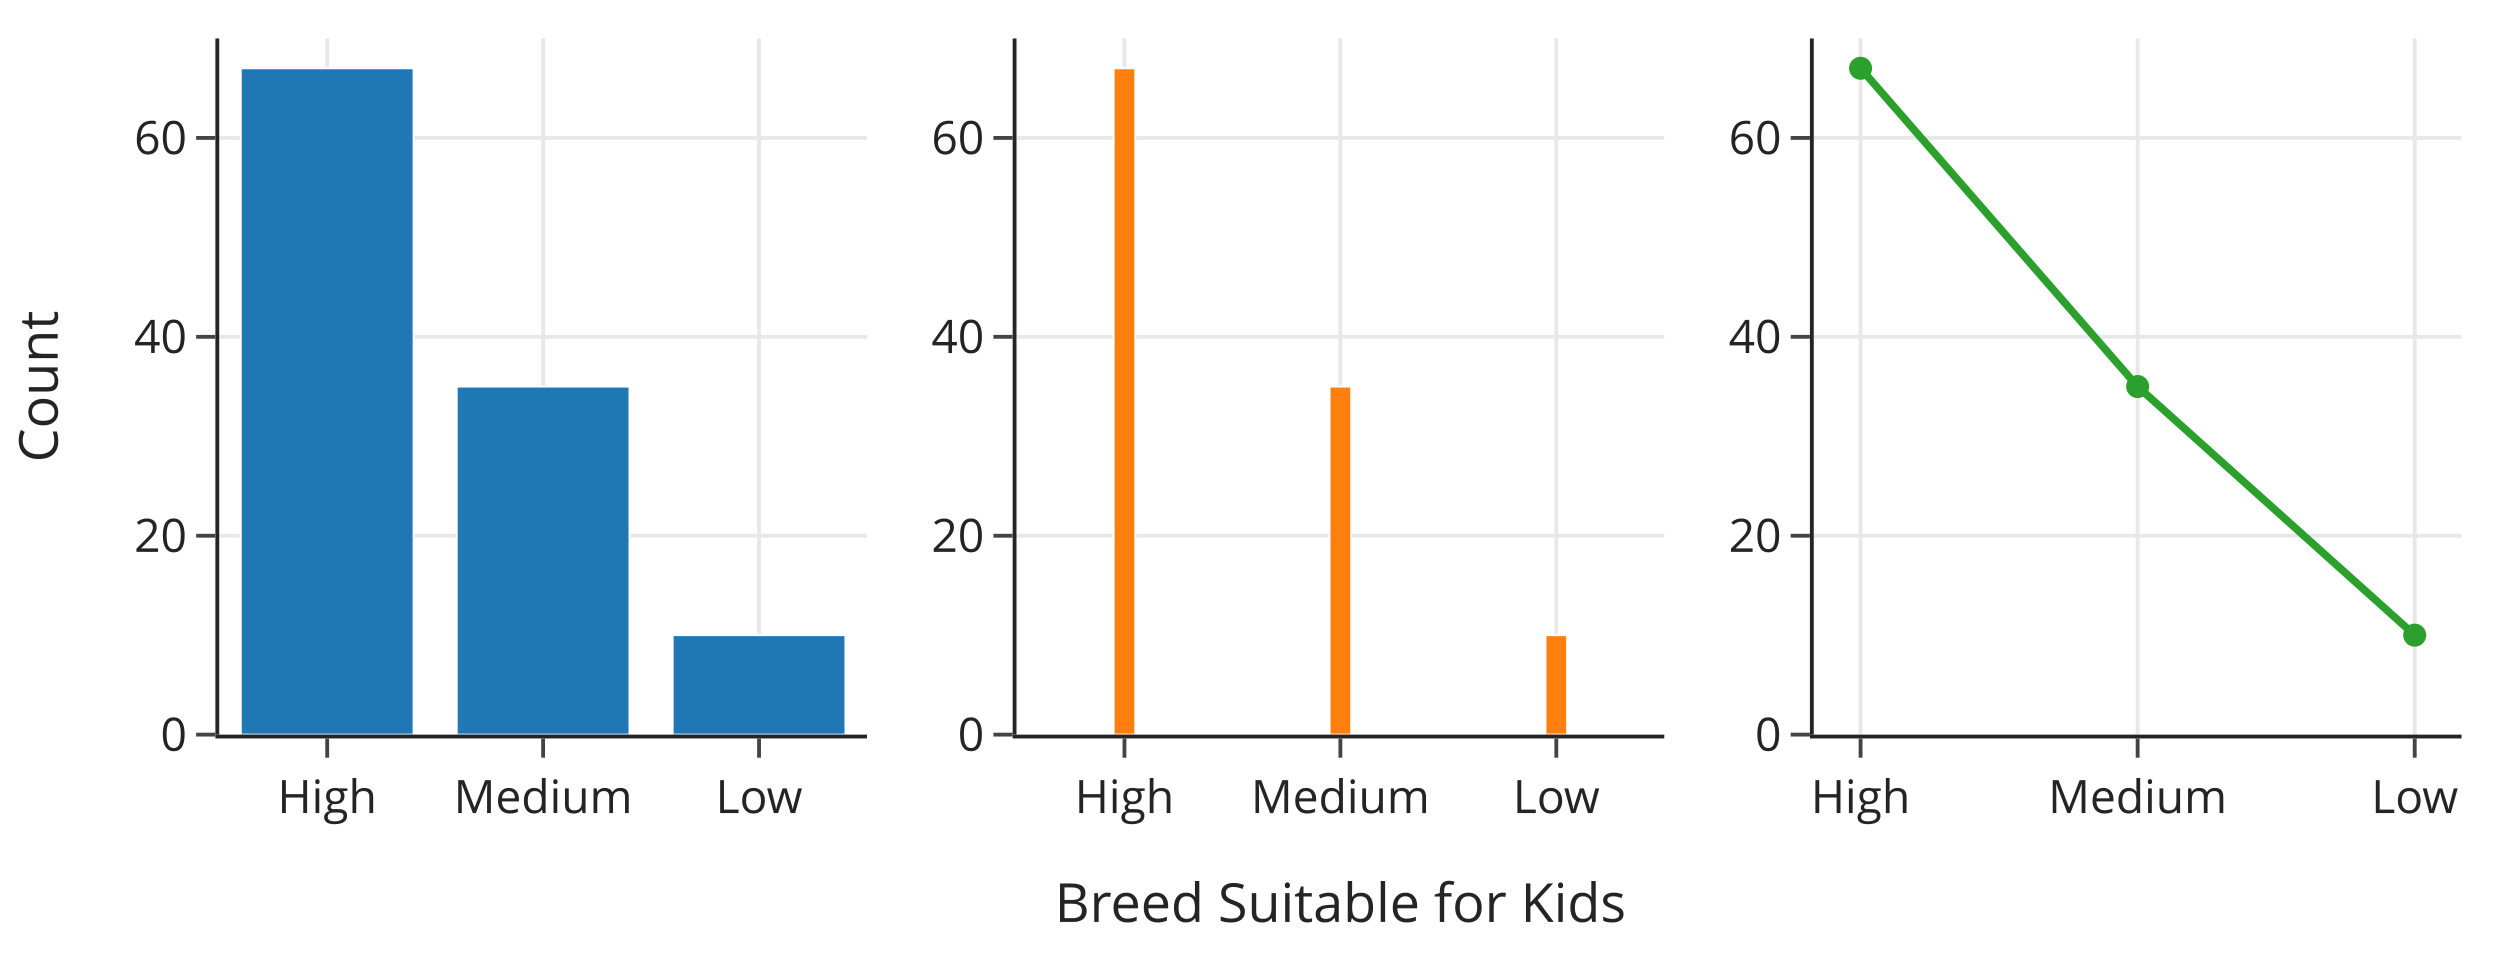
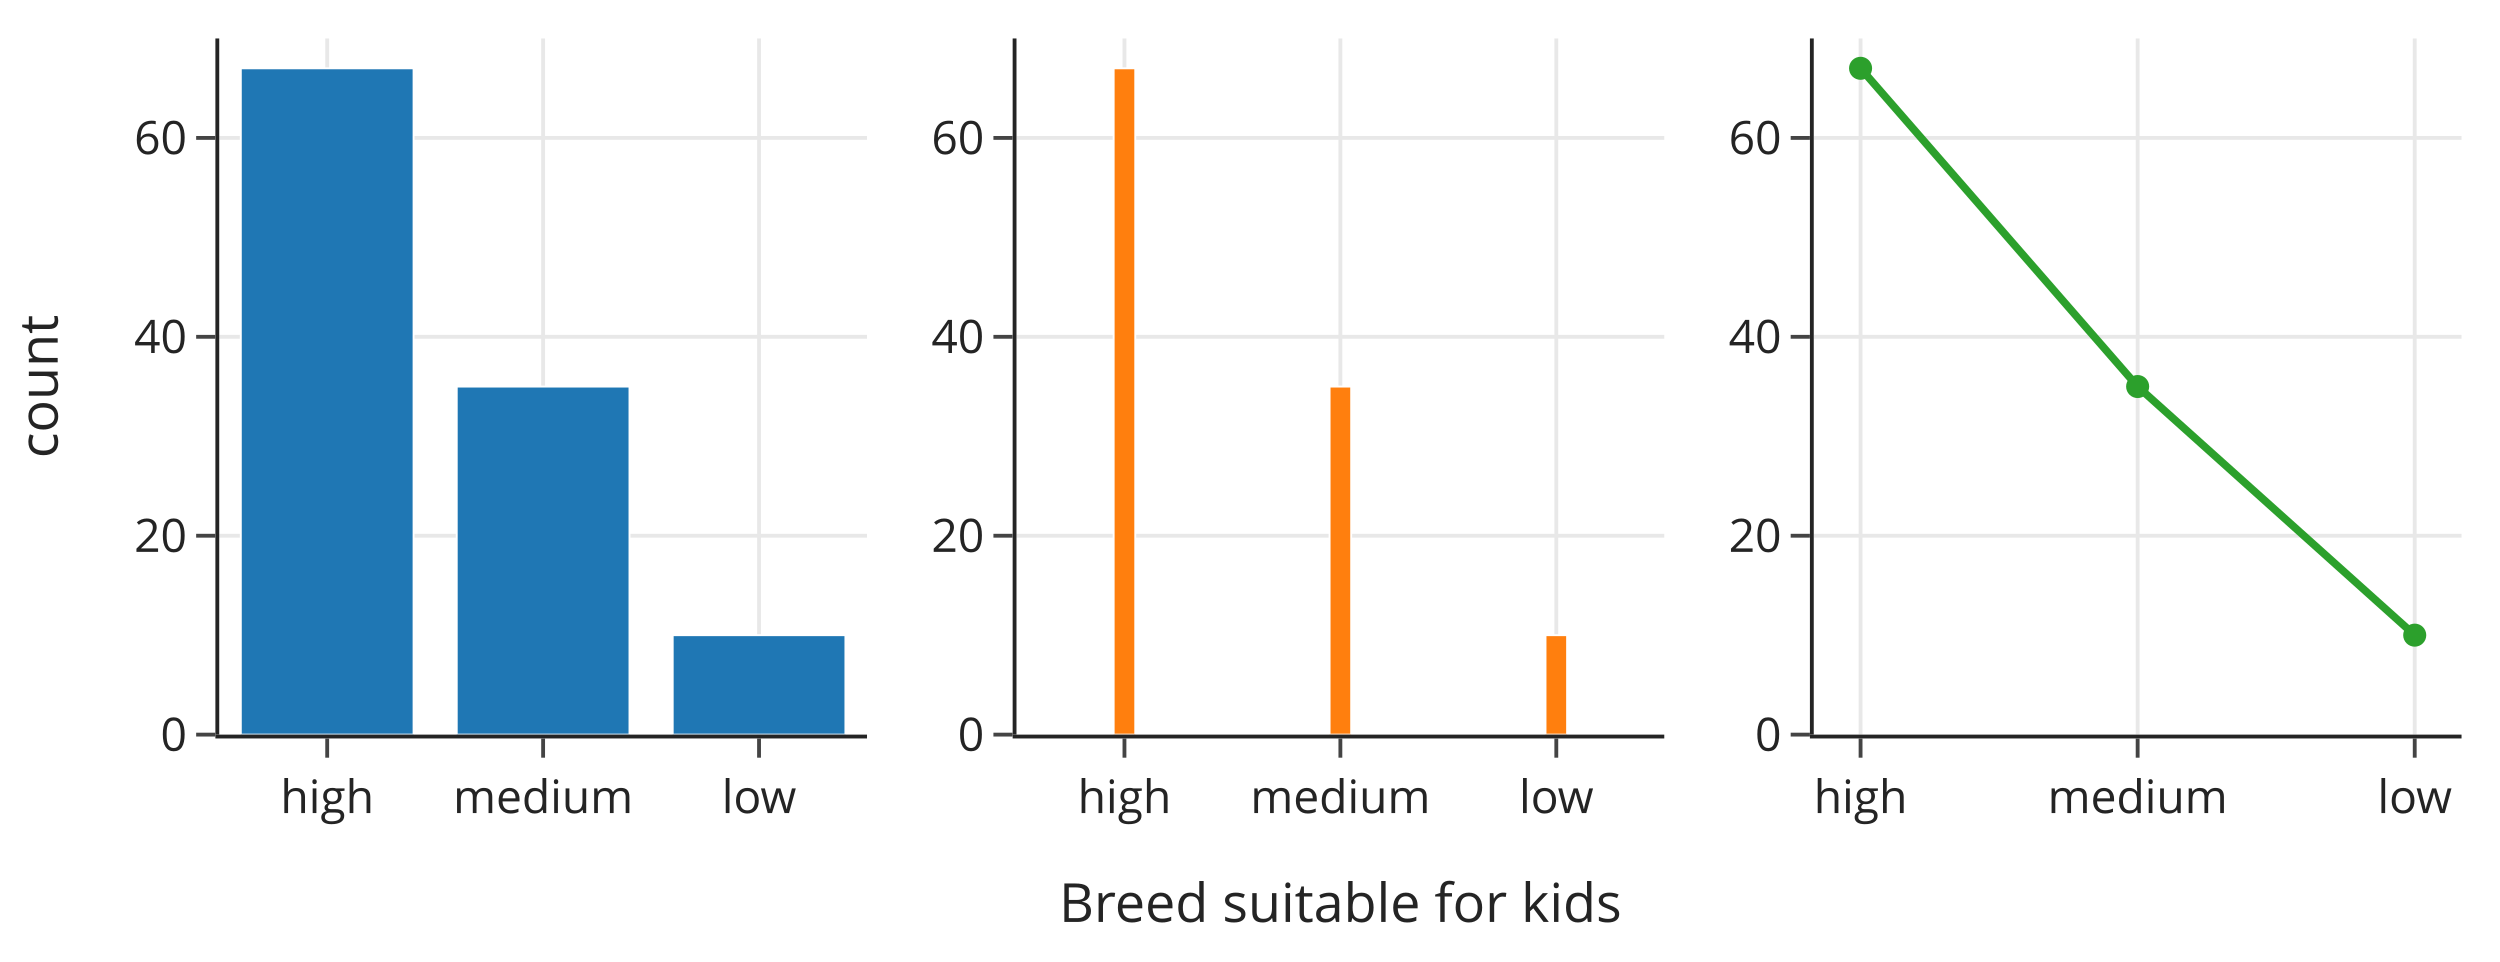
<svg xmlns="http://www.w3.org/2000/svg" class="main-svg" width="650" height="250" style="" viewBox="0 0 650 250">
  <rect x="0" y="0" width="650" height="250" style="fill: rgb(255, 255, 255); fill-opacity: 1;" />
-   <defs id="defs-983d39">
+   <defs id="defs-85b5b6">
    <g class="clips">
-       <clipPath id="clip983d39xyplot" class="plotclip">
+       <clipPath id="clip85b5b6xyplot" class="plotclip">
        <rect width="168.422" height="181" />
      </clipPath>
-       <clipPath id="clip983d39x2y2plot" class="plotclip">
+       <clipPath id="clip85b5b6x2y2plot" class="plotclip">
        <rect width="168.422" height="181" />
      </clipPath>
-       <clipPath id="clip983d39x3y3plot" class="plotclip">
+       <clipPath id="clip85b5b6x3y3plot" class="plotclip">
        <rect width="168.422" height="181" />
      </clipPath>
-       <clipPath class="axesclip" id="clip983d39x">
+       <clipPath class="axesclip" id="clip85b5b6x">
        <rect x="57" y="0" width="168.422" height="250" />
      </clipPath>
-       <clipPath class="axesclip" id="clip983d39y">
+       <clipPath class="axesclip" id="clip85b5b6y">
        <rect x="0" y="10" width="650" height="181" />
      </clipPath>
-       <clipPath class="axesclip" id="clip983d39xy">
+       <clipPath class="axesclip" id="clip85b5b6xy">
        <rect x="57" y="10" width="168.422" height="181" />
      </clipPath>
-       <clipPath class="axesclip" id="clip983d39y2">
+       <clipPath class="axesclip" id="clip85b5b6y2">
        <rect x="0" y="10" width="650" height="181" />
      </clipPath>
-       <clipPath class="axesclip" id="clip983d39xy2">
+       <clipPath class="axesclip" id="clip85b5b6xy2">
        <rect x="57" y="10" width="168.422" height="181" />
      </clipPath>
-       <clipPath class="axesclip" id="clip983d39y3">
+       <clipPath class="axesclip" id="clip85b5b6y3">
        <rect x="0" y="10" width="650" height="181" />
      </clipPath>
-       <clipPath class="axesclip" id="clip983d39xy3">
+       <clipPath class="axesclip" id="clip85b5b6xy3">
        <rect x="57" y="10" width="168.422" height="181" />
      </clipPath>
-       <clipPath class="axesclip" id="clip983d39x2">
+       <clipPath class="axesclip" id="clip85b5b6x2">
        <rect x="264.289" y="0" width="168.422" height="250" />
      </clipPath>
-       <clipPath class="axesclip" id="clip983d39x2y">
+       <clipPath class="axesclip" id="clip85b5b6x2y">
        <rect x="264.289" y="10" width="168.422" height="181" />
      </clipPath>
-       <clipPath class="axesclip" id="clip983d39x2y2">
+       <clipPath class="axesclip" id="clip85b5b6x2y2">
        <rect x="264.289" y="10" width="168.422" height="181" />
      </clipPath>
-       <clipPath class="axesclip" id="clip983d39x2y3">
+       <clipPath class="axesclip" id="clip85b5b6x2y3">
        <rect x="264.289" y="10" width="168.422" height="181" />
      </clipPath>
-       <clipPath class="axesclip" id="clip983d39x3">
+       <clipPath class="axesclip" id="clip85b5b6x3">
        <rect x="471.578" y="0" width="168.422" height="250" />
      </clipPath>
-       <clipPath class="axesclip" id="clip983d39x3y">
+       <clipPath class="axesclip" id="clip85b5b6x3y">
        <rect x="471.578" y="10" width="168.422" height="181" />
      </clipPath>
-       <clipPath class="axesclip" id="clip983d39x3y2">
+       <clipPath class="axesclip" id="clip85b5b6x3y2">
        <rect x="471.578" y="10" width="168.422" height="181" />
      </clipPath>
-       <clipPath class="axesclip" id="clip983d39x3y3">
+       <clipPath class="axesclip" id="clip85b5b6x3y3">
        <rect x="471.578" y="10" width="168.422" height="181" />
      </clipPath>
    </g>
    <g class="gradients" />
    <g class="patterns" />
  </defs>
  <g class="bglayer" />
  <g class="layer-below">
    <g class="imagelayer" />
    <g class="shapelayer" />
  </g>
  <g class="cartesianlayer">
    <g class="subplot xy">
      <g class="layer-subplot">
        <g class="shapelayer" />
        <g class="imagelayer" />
      </g>
      <g class="gridlayer">
        <g class="x">
          <path class="xgrid crisp" transform="translate(85.07,0)" d="M0,10v181" style="stroke: rgb(232, 232, 232); stroke-opacity: 1; stroke-width: 1px;" />
          <path class="xgrid crisp" transform="translate(141.21,0)" d="M0,10v181" style="stroke: rgb(232, 232, 232); stroke-opacity: 1; stroke-width: 1px;" />
          <path class="xgrid crisp" transform="translate(197.35,0)" d="M0,10v181" style="stroke: rgb(232, 232, 232); stroke-opacity: 1; stroke-width: 1px;" />
        </g>
        <g class="y">
          <path class="ygrid crisp" transform="translate(0,139.29)" d="M57,0h168.422" style="stroke: rgb(232, 232, 232); stroke-opacity: 1; stroke-width: 1px;" />
          <path class="ygrid crisp" transform="translate(0,87.57)" d="M57,0h168.422" style="stroke: rgb(232, 232, 232); stroke-opacity: 1; stroke-width: 1px;" />
          <path class="ygrid crisp" transform="translate(0,35.86)" d="M57,0h168.422" style="stroke: rgb(232, 232, 232); stroke-opacity: 1; stroke-width: 1px;" />
        </g>
      </g>
      <g class="zerolinelayer" />
      <path class="xlines-below" />
      <path class="ylines-below" />
      <g class="overlines-below" />
      <g class="xaxislayer-below" />
      <g class="yaxislayer-below" />
      <g class="overaxes-below" />
-       <g class="plot" transform="translate(57,10)" clip-path="url(#clip983d39xyplot)">
+       <g class="plot" transform="translate(57,10)" clip-path="url(#clip85b5b6xyplot)">
        <g class="barlayer mlayer">
          <g class="trace bars" style="opacity: 1;">
            <g class="points">
              <g class="point">
                <path d="M5.61,181V7.76H50.53V181Z" style="vector-effect: non-scaling-stroke; opacity: 1; stroke-width: 0.5px; fill: rgb(31, 119, 180); fill-opacity: 1; stroke: rgb(255, 255, 255); stroke-opacity: 1;" />
              </g>
              <g class="point">
                <path d="M61.75,181V90.5H106.67V181Z" style="vector-effect: non-scaling-stroke; opacity: 1; stroke-width: 0.5px; fill: rgb(31, 119, 180); fill-opacity: 1; stroke: rgb(255, 255, 255); stroke-opacity: 1;" />
              </g>
              <g class="point">
                <path d="M117.9,181V155.14H162.81V181Z" style="vector-effect: non-scaling-stroke; opacity: 1; stroke-width: 0.5px; fill: rgb(31, 119, 180); fill-opacity: 1; stroke: rgb(255, 255, 255); stroke-opacity: 1;" />
              </g>
            </g>
          </g>
        </g>
      </g>
      <g class="overplot" />
      <path class="xlines-above crisp" d="M56,191.5H225.422" style="fill: none; stroke-width: 1px; stroke: rgb(36, 36, 36); stroke-opacity: 1;" />
      <path class="ylines-above crisp" d="M56.5,10V191" style="fill: none; stroke-width: 1px; stroke: rgb(36, 36, 36); stroke-opacity: 1;" />
      <g class="overlines-above" />
      <g class="xaxislayer-above">
        <path class="xtick ticks crisp" d="M0,192v5" transform="translate(85.07,0)" style="stroke: rgb(68, 68, 68); stroke-opacity: 1; stroke-width: 1px;" />
        <path class="xtick ticks crisp" d="M0,192v5" transform="translate(141.21,0)" style="stroke: rgb(68, 68, 68); stroke-opacity: 1; stroke-width: 1px;" />
        <path class="xtick ticks crisp" d="M0,192v5" transform="translate(197.35,0)" style="stroke: rgb(68, 68, 68); stroke-opacity: 1; stroke-width: 1px;" />
        <g class="xtick">
-           <text text-anchor="middle" x="0" y="211.4" transform="translate(85.07,0)" style="font-family: 'Open Sans', verdana, arial, sans-serif; font-size: 12px; fill: rgb(36, 36, 36); fill-opacity: 1; white-space: pre; opacity: 1;">High</text>
+           <text text-anchor="middle" x="0" y="211.4" transform="translate(85.07,0)" style="font-family: 'Open Sans', verdana, arial, sans-serif; font-size: 12px; fill: rgb(36, 36, 36); fill-opacity: 1; white-space: pre; opacity: 1;">high</text>
        </g>
        <g class="xtick">
-           <text text-anchor="middle" x="0" y="211.4" transform="translate(141.21,0)" style="font-family: 'Open Sans', verdana, arial, sans-serif; font-size: 12px; fill: rgb(36, 36, 36); fill-opacity: 1; white-space: pre; opacity: 1;">Medium</text>
+           <text text-anchor="middle" x="0" y="211.4" transform="translate(141.21,0)" style="font-family: 'Open Sans', verdana, arial, sans-serif; font-size: 12px; fill: rgb(36, 36, 36); fill-opacity: 1; white-space: pre; opacity: 1;">medium</text>
        </g>
        <g class="xtick">
-           <text text-anchor="middle" x="0" y="211.4" transform="translate(197.35,0)" style="font-family: 'Open Sans', verdana, arial, sans-serif; font-size: 12px; fill: rgb(36, 36, 36); fill-opacity: 1; white-space: pre; opacity: 1;">Low</text>
+           <text text-anchor="middle" x="0" y="211.4" transform="translate(197.35,0)" style="font-family: 'Open Sans', verdana, arial, sans-serif; font-size: 12px; fill: rgb(36, 36, 36); fill-opacity: 1; white-space: pre; opacity: 1;">low</text>
        </g>
      </g>
      <g class="yaxislayer-above">
        <path class="ytick ticks crisp" d="M56,0h-5" transform="translate(0,191)" style="stroke: rgb(68, 68, 68); stroke-opacity: 1; stroke-width: 1px;" />
        <path class="ytick ticks crisp" d="M56,0h-5" transform="translate(0,139.29)" style="stroke: rgb(68, 68, 68); stroke-opacity: 1; stroke-width: 1px;" />
        <path class="ytick ticks crisp" d="M56,0h-5" transform="translate(0,87.57)" style="stroke: rgb(68, 68, 68); stroke-opacity: 1; stroke-width: 1px;" />
        <path class="ytick ticks crisp" d="M56,0h-5" transform="translate(0,35.86)" style="stroke: rgb(68, 68, 68); stroke-opacity: 1; stroke-width: 1px;" />
        <g class="ytick">
          <text text-anchor="end" x="48.6" y="4.2" transform="translate(0,191)" style="font-family: 'Open Sans', verdana, arial, sans-serif; font-size: 12px; fill: rgb(36, 36, 36); fill-opacity: 1; white-space: pre; opacity: 1;">0</text>
        </g>
        <g class="ytick">
          <text text-anchor="end" x="48.6" y="4.2" style="font-family: 'Open Sans', verdana, arial, sans-serif; font-size: 12px; fill: rgb(36, 36, 36); fill-opacity: 1; white-space: pre; opacity: 1;" transform="translate(0,139.29)">20</text>
        </g>
        <g class="ytick">
          <text text-anchor="end" x="48.6" y="4.2" style="font-family: 'Open Sans', verdana, arial, sans-serif; font-size: 12px; fill: rgb(36, 36, 36); fill-opacity: 1; white-space: pre; opacity: 1;" transform="translate(0,87.57)">40</text>
        </g>
        <g class="ytick">
          <text text-anchor="end" x="48.6" y="4.2" style="font-family: 'Open Sans', verdana, arial, sans-serif; font-size: 12px; fill: rgb(36, 36, 36); fill-opacity: 1; white-space: pre; opacity: 1;" transform="translate(0,35.86)">60</text>
        </g>
      </g>
      <g class="overaxes-above" />
    </g>
    <g class="subplot x2y2">
      <g class="layer-subplot">
        <g class="shapelayer" />
        <g class="imagelayer" />
      </g>
      <g class="gridlayer">
        <g class="x2">
          <path class="x2grid crisp" transform="translate(292.3589,0)" d="M0,10v181" style="stroke: rgb(232, 232, 232); stroke-opacity: 1; stroke-width: 1px;" />
          <path class="x2grid crisp" transform="translate(348.4989,0)" d="M0,10v181" style="stroke: rgb(232, 232, 232); stroke-opacity: 1; stroke-width: 1px;" />
          <path class="x2grid crisp" transform="translate(404.6389,0)" d="M0,10v181" style="stroke: rgb(232, 232, 232); stroke-opacity: 1; stroke-width: 1px;" />
        </g>
        <g class="y2">
          <path class="y2grid crisp" transform="translate(0,139.29)" d="M264.289,0h168.422" style="stroke: rgb(232, 232, 232); stroke-opacity: 1; stroke-width: 1px;" />
          <path class="y2grid crisp" transform="translate(0,87.57)" d="M264.289,0h168.422" style="stroke: rgb(232, 232, 232); stroke-opacity: 1; stroke-width: 1px;" />
          <path class="y2grid crisp" transform="translate(0,35.86)" d="M264.289,0h168.422" style="stroke: rgb(232, 232, 232); stroke-opacity: 1; stroke-width: 1px;" />
        </g>
      </g>
      <g class="zerolinelayer" />
      <path class="xlines-below" />
      <path class="ylines-below" />
      <g class="overlines-below" />
      <g class="xaxislayer-below" />
      <g class="yaxislayer-below" />
      <g class="overaxes-below" />
-       <g class="plot" transform="translate(264.2889,10)" clip-path="url(#clip983d39x2y2plot)">
+       <g class="plot" transform="translate(264.2889,10)" clip-path="url(#clip85b5b6x2y2plot)">
        <g class="barlayer mlayer">
          <g class="trace bars" style="opacity: 1;">
            <g class="points">
              <g class="point">
                <path d="M25.26,181V7.76H30.88V181Z" style="vector-effect: non-scaling-stroke; opacity: 1; stroke-width: 0.5px; fill: rgb(255, 127, 14); fill-opacity: 1; stroke: rgb(255, 255, 255); stroke-opacity: 1;" />
              </g>
              <g class="point">
                <path d="M81.4,181V90.5H87.02V181Z" style="vector-effect: non-scaling-stroke; opacity: 1; stroke-width: 0.5px; fill: rgb(255, 127, 14); fill-opacity: 1; stroke: rgb(255, 255, 255); stroke-opacity: 1;" />
              </g>
              <g class="point">
                <path d="M137.54,181V155.14H143.16V181Z" style="vector-effect: non-scaling-stroke; opacity: 1; stroke-width: 0.5px; fill: rgb(255, 127, 14); fill-opacity: 1; stroke: rgb(255, 255, 255); stroke-opacity: 1;" />
              </g>
            </g>
          </g>
        </g>
      </g>
      <g class="overplot" />
      <path class="xlines-above crisp" d="M263.289,191.5H432.711" style="fill: none; stroke-width: 1px; stroke: rgb(36, 36, 36); stroke-opacity: 1;" />
      <path class="ylines-above crisp" d="M263.789,10V191" style="fill: none; stroke-width: 1px; stroke: rgb(36, 36, 36); stroke-opacity: 1;" />
      <g class="overlines-above" />
      <g class="xaxislayer-above">
        <path class="x2tick ticks crisp" d="M0,192v5" transform="translate(292.3589,0)" style="stroke: rgb(68, 68, 68); stroke-opacity: 1; stroke-width: 1px;" />
        <path class="x2tick ticks crisp" d="M0,192v5" transform="translate(348.4989,0)" style="stroke: rgb(68, 68, 68); stroke-opacity: 1; stroke-width: 1px;" />
        <path class="x2tick ticks crisp" d="M0,192v5" transform="translate(404.6389,0)" style="stroke: rgb(68, 68, 68); stroke-opacity: 1; stroke-width: 1px;" />
        <g class="x2tick">
-           <text text-anchor="middle" x="0" y="211.4" transform="translate(292.3589,0)" style="font-family: 'Open Sans', verdana, arial, sans-serif; font-size: 12px; fill: rgb(36, 36, 36); fill-opacity: 1; white-space: pre; opacity: 1;">High</text>
+           <text text-anchor="middle" x="0" y="211.4" transform="translate(292.3589,0)" style="font-family: 'Open Sans', verdana, arial, sans-serif; font-size: 12px; fill: rgb(36, 36, 36); fill-opacity: 1; white-space: pre; opacity: 1;">high</text>
        </g>
        <g class="x2tick">
-           <text text-anchor="middle" x="0" y="211.4" transform="translate(348.4989,0)" style="font-family: 'Open Sans', verdana, arial, sans-serif; font-size: 12px; fill: rgb(36, 36, 36); fill-opacity: 1; white-space: pre; opacity: 1;">Medium</text>
+           <text text-anchor="middle" x="0" y="211.4" transform="translate(348.4989,0)" style="font-family: 'Open Sans', verdana, arial, sans-serif; font-size: 12px; fill: rgb(36, 36, 36); fill-opacity: 1; white-space: pre; opacity: 1;">medium</text>
        </g>
        <g class="x2tick">
-           <text text-anchor="middle" x="0" y="211.4" transform="translate(404.6389,0)" style="font-family: 'Open Sans', verdana, arial, sans-serif; font-size: 12px; fill: rgb(36, 36, 36); fill-opacity: 1; white-space: pre; opacity: 1;">Low</text>
+           <text text-anchor="middle" x="0" y="211.4" transform="translate(404.6389,0)" style="font-family: 'Open Sans', verdana, arial, sans-serif; font-size: 12px; fill: rgb(36, 36, 36); fill-opacity: 1; white-space: pre; opacity: 1;">low</text>
        </g>
      </g>
      <g class="yaxislayer-above">
        <path class="y2tick ticks crisp" d="M263.289,0h-5" transform="translate(0,191)" style="stroke: rgb(68, 68, 68); stroke-opacity: 1; stroke-width: 1px;" />
        <path class="y2tick ticks crisp" d="M263.289,0h-5" transform="translate(0,139.29)" style="stroke: rgb(68, 68, 68); stroke-opacity: 1; stroke-width: 1px;" />
        <path class="y2tick ticks crisp" d="M263.289,0h-5" transform="translate(0,87.57)" style="stroke: rgb(68, 68, 68); stroke-opacity: 1; stroke-width: 1px;" />
        <path class="y2tick ticks crisp" d="M263.289,0h-5" transform="translate(0,35.86)" style="stroke: rgb(68, 68, 68); stroke-opacity: 1; stroke-width: 1px;" />
        <g class="y2tick">
          <text text-anchor="end" x="255.889" y="4.2" transform="translate(0,191)" style="font-family: 'Open Sans', verdana, arial, sans-serif; font-size: 12px; fill: rgb(36, 36, 36); fill-opacity: 1; white-space: pre; opacity: 1;">0</text>
        </g>
        <g class="y2tick">
          <text text-anchor="end" x="255.889" y="4.2" style="font-family: 'Open Sans', verdana, arial, sans-serif; font-size: 12px; fill: rgb(36, 36, 36); fill-opacity: 1; white-space: pre; opacity: 1;" transform="translate(0,139.29)">20</text>
        </g>
        <g class="y2tick">
          <text text-anchor="end" x="255.889" y="4.2" style="font-family: 'Open Sans', verdana, arial, sans-serif; font-size: 12px; fill: rgb(36, 36, 36); fill-opacity: 1; white-space: pre; opacity: 1;" transform="translate(0,87.57)">40</text>
        </g>
        <g class="y2tick">
          <text text-anchor="end" x="255.889" y="4.2" style="font-family: 'Open Sans', verdana, arial, sans-serif; font-size: 12px; fill: rgb(36, 36, 36); fill-opacity: 1; white-space: pre; opacity: 1;" transform="translate(0,35.86)">60</text>
        </g>
      </g>
      <g class="overaxes-above" />
    </g>
    <g class="subplot x3y3">
      <g class="layer-subplot">
        <g class="shapelayer" />
        <g class="imagelayer" />
      </g>
      <g class="gridlayer">
        <g class="x3">
          <path class="x3grid crisp" transform="translate(483.7478,0)" d="M0,10v181" style="stroke: rgb(232, 232, 232); stroke-opacity: 1; stroke-width: 1px;" />
          <path class="x3grid crisp" transform="translate(555.7878,0)" d="M0,10v181" style="stroke: rgb(232, 232, 232); stroke-opacity: 1; stroke-width: 1px;" />
          <path class="x3grid crisp" transform="translate(627.8278,0)" d="M0,10v181" style="stroke: rgb(232, 232, 232); stroke-opacity: 1; stroke-width: 1px;" />
        </g>
        <g class="y3">
          <path class="y3grid crisp" transform="translate(0,139.29)" d="M471.578,0h168.422" style="stroke: rgb(232, 232, 232); stroke-opacity: 1; stroke-width: 1px;" />
          <path class="y3grid crisp" transform="translate(0,87.57)" d="M471.578,0h168.422" style="stroke: rgb(232, 232, 232); stroke-opacity: 1; stroke-width: 1px;" />
          <path class="y3grid crisp" transform="translate(0,35.86)" d="M471.578,0h168.422" style="stroke: rgb(232, 232, 232); stroke-opacity: 1; stroke-width: 1px;" />
        </g>
      </g>
      <g class="zerolinelayer" />
      <path class="xlines-below" />
      <path class="ylines-below" />
      <g class="overlines-below" />
      <g class="xaxislayer-below" />
      <g class="yaxislayer-below" />
      <g class="overaxes-below" />
-       <g class="plot" transform="translate(471.5778,10)" clip-path="url(#clip983d39x3y3plot)">
+       <g class="plot" transform="translate(471.5778,10)" clip-path="url(#clip85b5b6x3y3plot)">
        <g class="scatterlayer mlayer">
-           <g class="trace scatter tracec32ce9" style="stroke-miterlimit: 2; opacity: 1;">
+           <g class="trace scatter traceb02627" style="stroke-miterlimit: 2; opacity: 1;">
            <g class="fills" />
            <g class="errorbars" />
            <g class="lines">
              <path class="js-line" d="M12.17,7.76L84.21,90.5L156.25,155.14" style="vector-effect: non-scaling-stroke; fill: none; stroke: rgb(44, 160, 44); stroke-opacity: 1; stroke-width: 2px; opacity: 1;" />
            </g>
            <g class="points">
              <path class="point" transform="translate(12.17,7.76)" d="M3,0A3,3 0 1,1 0,-3A3,3 0 0,1 3,0Z" style="opacity: 1; stroke-width: 0px; fill: rgb(44, 160, 44); fill-opacity: 1;" />
              <path class="point" transform="translate(84.21,90.5)" d="M3,0A3,3 0 1,1 0,-3A3,3 0 0,1 3,0Z" style="opacity: 1; stroke-width: 0px; fill: rgb(44, 160, 44); fill-opacity: 1;" />
              <path class="point" transform="translate(156.25,155.14)" d="M3,0A3,3 0 1,1 0,-3A3,3 0 0,1 3,0Z" style="opacity: 1; stroke-width: 0px; fill: rgb(44, 160, 44); fill-opacity: 1;" />
            </g>
            <g class="text" />
          </g>
        </g>
      </g>
      <g class="overplot" />
      <path class="xlines-above crisp" d="M470.578,191.5H640" style="fill: none; stroke-width: 1px; stroke: rgb(36, 36, 36); stroke-opacity: 1;" />
      <path class="ylines-above crisp" d="M471.078,10V191" style="fill: none; stroke-width: 1px; stroke: rgb(36, 36, 36); stroke-opacity: 1;" />
      <g class="overlines-above" />
      <g class="xaxislayer-above">
        <path class="x3tick ticks crisp" d="M0,192v5" transform="translate(483.7478,0)" style="stroke: rgb(68, 68, 68); stroke-opacity: 1; stroke-width: 1px;" />
        <path class="x3tick ticks crisp" d="M0,192v5" transform="translate(555.7878,0)" style="stroke: rgb(68, 68, 68); stroke-opacity: 1; stroke-width: 1px;" />
        <path class="x3tick ticks crisp" d="M0,192v5" transform="translate(627.8278,0)" style="stroke: rgb(68, 68, 68); stroke-opacity: 1; stroke-width: 1px;" />
        <g class="x3tick">
-           <text text-anchor="middle" x="0" y="211.4" transform="translate(483.7478,0)" style="font-family: 'Open Sans', verdana, arial, sans-serif; font-size: 12px; fill: rgb(36, 36, 36); fill-opacity: 1; white-space: pre; opacity: 1;">High</text>
+           <text text-anchor="middle" x="0" y="211.4" transform="translate(483.7478,0)" style="font-family: 'Open Sans', verdana, arial, sans-serif; font-size: 12px; fill: rgb(36, 36, 36); fill-opacity: 1; white-space: pre; opacity: 1;">high</text>
        </g>
        <g class="x3tick">
-           <text text-anchor="middle" x="0" y="211.4" transform="translate(555.7878,0)" style="font-family: 'Open Sans', verdana, arial, sans-serif; font-size: 12px; fill: rgb(36, 36, 36); fill-opacity: 1; white-space: pre; opacity: 1;">Medium</text>
+           <text text-anchor="middle" x="0" y="211.4" transform="translate(555.7878,0)" style="font-family: 'Open Sans', verdana, arial, sans-serif; font-size: 12px; fill: rgb(36, 36, 36); fill-opacity: 1; white-space: pre; opacity: 1;">medium</text>
        </g>
        <g class="x3tick">
-           <text text-anchor="middle" x="0" y="211.4" transform="translate(627.8278,0)" style="font-family: 'Open Sans', verdana, arial, sans-serif; font-size: 12px; fill: rgb(36, 36, 36); fill-opacity: 1; white-space: pre; opacity: 1;">Low</text>
+           <text text-anchor="middle" x="0" y="211.4" transform="translate(627.8278,0)" style="font-family: 'Open Sans', verdana, arial, sans-serif; font-size: 12px; fill: rgb(36, 36, 36); fill-opacity: 1; white-space: pre; opacity: 1;">low</text>
        </g>
      </g>
      <g class="yaxislayer-above">
        <path class="y3tick ticks crisp" d="M470.578,0h-5" transform="translate(0,191)" style="stroke: rgb(68, 68, 68); stroke-opacity: 1; stroke-width: 1px;" />
        <path class="y3tick ticks crisp" d="M470.578,0h-5" transform="translate(0,139.29)" style="stroke: rgb(68, 68, 68); stroke-opacity: 1; stroke-width: 1px;" />
        <path class="y3tick ticks crisp" d="M470.578,0h-5" transform="translate(0,87.57)" style="stroke: rgb(68, 68, 68); stroke-opacity: 1; stroke-width: 1px;" />
        <path class="y3tick ticks crisp" d="M470.578,0h-5" transform="translate(0,35.86)" style="stroke: rgb(68, 68, 68); stroke-opacity: 1; stroke-width: 1px;" />
        <g class="y3tick">
          <text text-anchor="end" x="463.178" y="4.2" transform="translate(0,191)" style="font-family: 'Open Sans', verdana, arial, sans-serif; font-size: 12px; fill: rgb(36, 36, 36); fill-opacity: 1; white-space: pre; opacity: 1;">0</text>
        </g>
        <g class="y3tick">
          <text text-anchor="end" x="463.178" y="4.2" style="font-family: 'Open Sans', verdana, arial, sans-serif; font-size: 12px; fill: rgb(36, 36, 36); fill-opacity: 1; white-space: pre; opacity: 1;" transform="translate(0,139.29)">20</text>
        </g>
        <g class="y3tick">
          <text text-anchor="end" x="463.178" y="4.2" style="font-family: 'Open Sans', verdana, arial, sans-serif; font-size: 12px; fill: rgb(36, 36, 36); fill-opacity: 1; white-space: pre; opacity: 1;" transform="translate(0,87.57)">40</text>
        </g>
        <g class="y3tick">
          <text text-anchor="end" x="463.178" y="4.2" style="font-family: 'Open Sans', verdana, arial, sans-serif; font-size: 12px; fill: rgb(36, 36, 36); fill-opacity: 1; white-space: pre; opacity: 1;" transform="translate(0,35.86)">60</text>
        </g>
      </g>
      <g class="overaxes-above" />
    </g>
  </g>
  <g class="polarlayer" />
  <g class="smithlayer" />
  <g class="ternarylayer" />
  <g class="geolayer" />
  <g class="funnelarealayer" />
  <g class="pielayer" />
  <g class="iciclelayer" />
  <g class="treemaplayer" />
  <g class="sunburstlayer" />
  <g class="glimages" />
-   <defs id="topdefs-983d39">
+   <defs id="topdefs-85b5b6">
    <g class="clips" />
  </defs>
  <g class="layer-above">
    <g class="imagelayer" />
    <g class="shapelayer" />
  </g>
  <g class="infolayer">
    <g class="g-gtitle" />
    <g class="g-xtitle" />
    <g class="g-x2title">
-       <text class="x2title" x="348.5" y="239.706" text-anchor="middle" style="font-family: 'Open Sans', verdana, arial, sans-serif; font-size: 14px; fill: rgb(36, 36, 36); opacity: 1; font-weight: normal; white-space: pre;">Breed Suitable for Kids</text>
+       <text class="x2title" x="348.5" y="239.706" text-anchor="middle" style="font-family: 'Open Sans', verdana, arial, sans-serif; font-size: 14px; fill: rgb(36, 36, 36); opacity: 1; font-weight: normal; white-space: pre;">Breed suitable for kids</text>
    </g>
    <g class="g-x3title" />
    <g class="g-ytitle" transform="translate(4.924805,0)">
-       <text class="ytitle" transform="rotate(-90,10.075,100.5)" x="10.075" y="100.5" text-anchor="middle" style="font-family: 'Open Sans', verdana, arial, sans-serif; font-size: 14px; fill: rgb(36, 36, 36); opacity: 1; font-weight: normal; white-space: pre;">Count</text>
+       <text class="ytitle" transform="rotate(-90,10.075,100.5)" x="10.075" y="100.5" text-anchor="middle" style="font-family: 'Open Sans', verdana, arial, sans-serif; font-size: 14px; fill: rgb(36, 36, 36); opacity: 1; font-weight: normal; white-space: pre;">count</text>
    </g>
    <g class="g-y2title" />
    <g class="g-y3title" />
  </g>
</svg>
